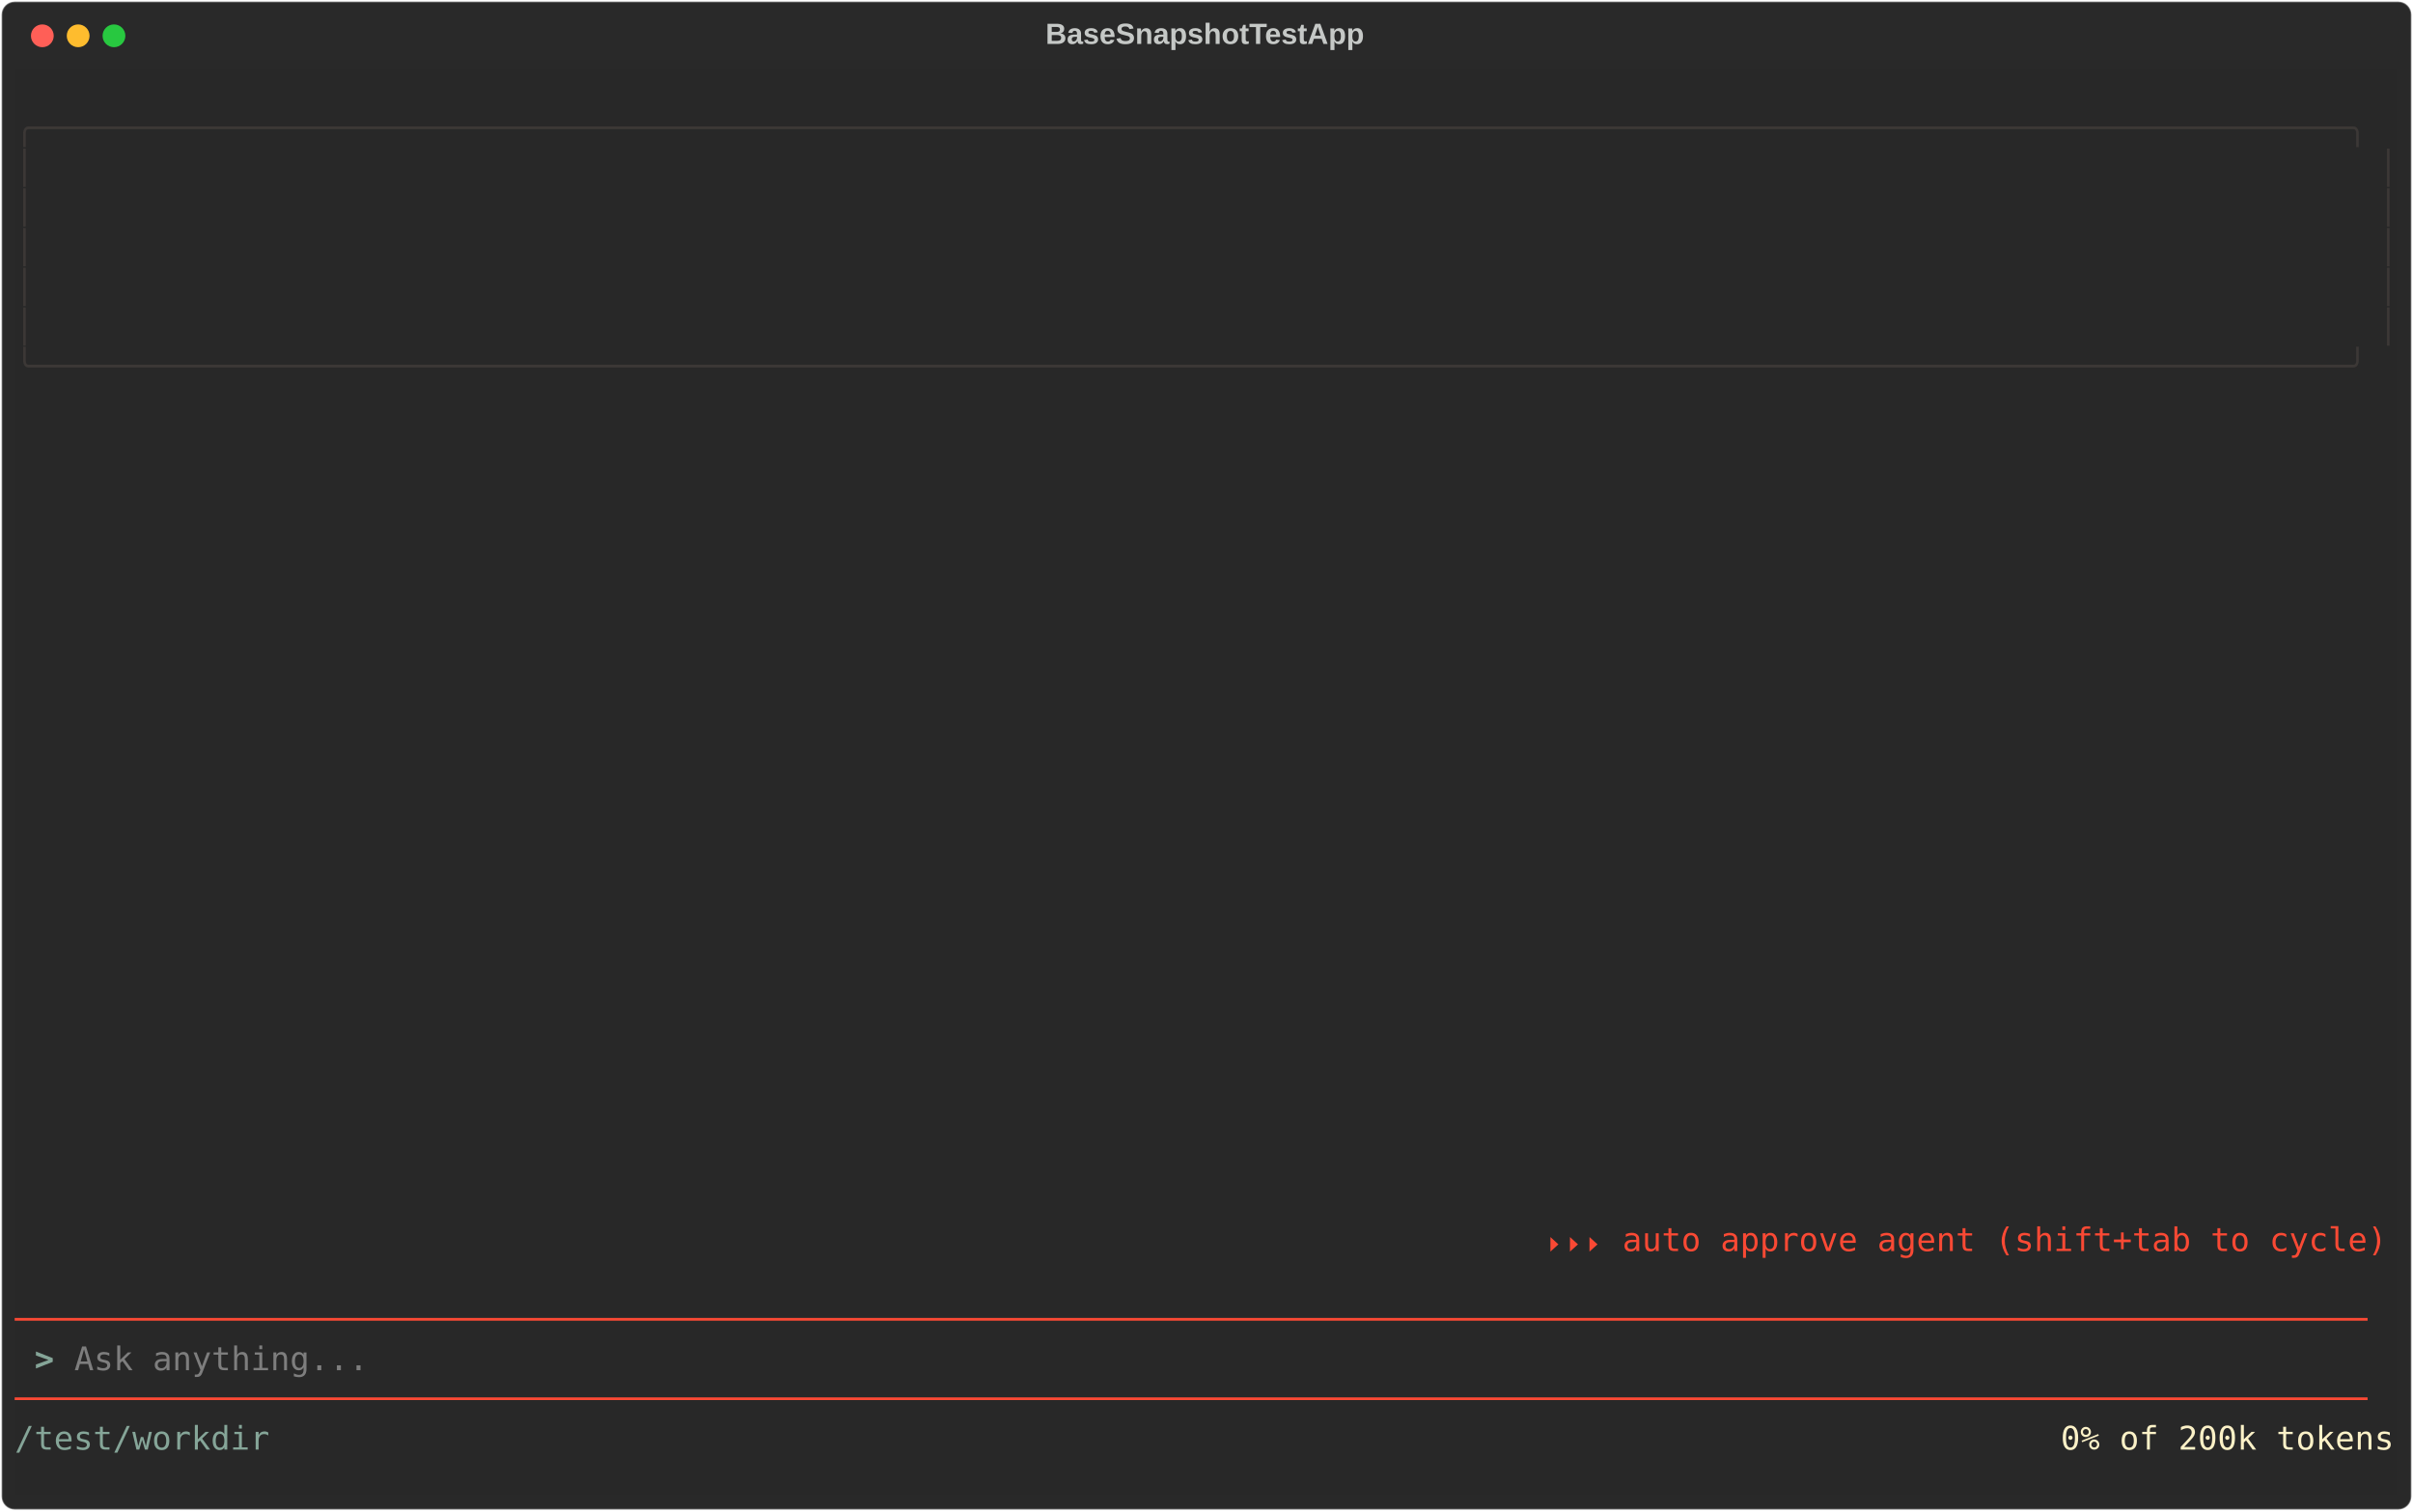
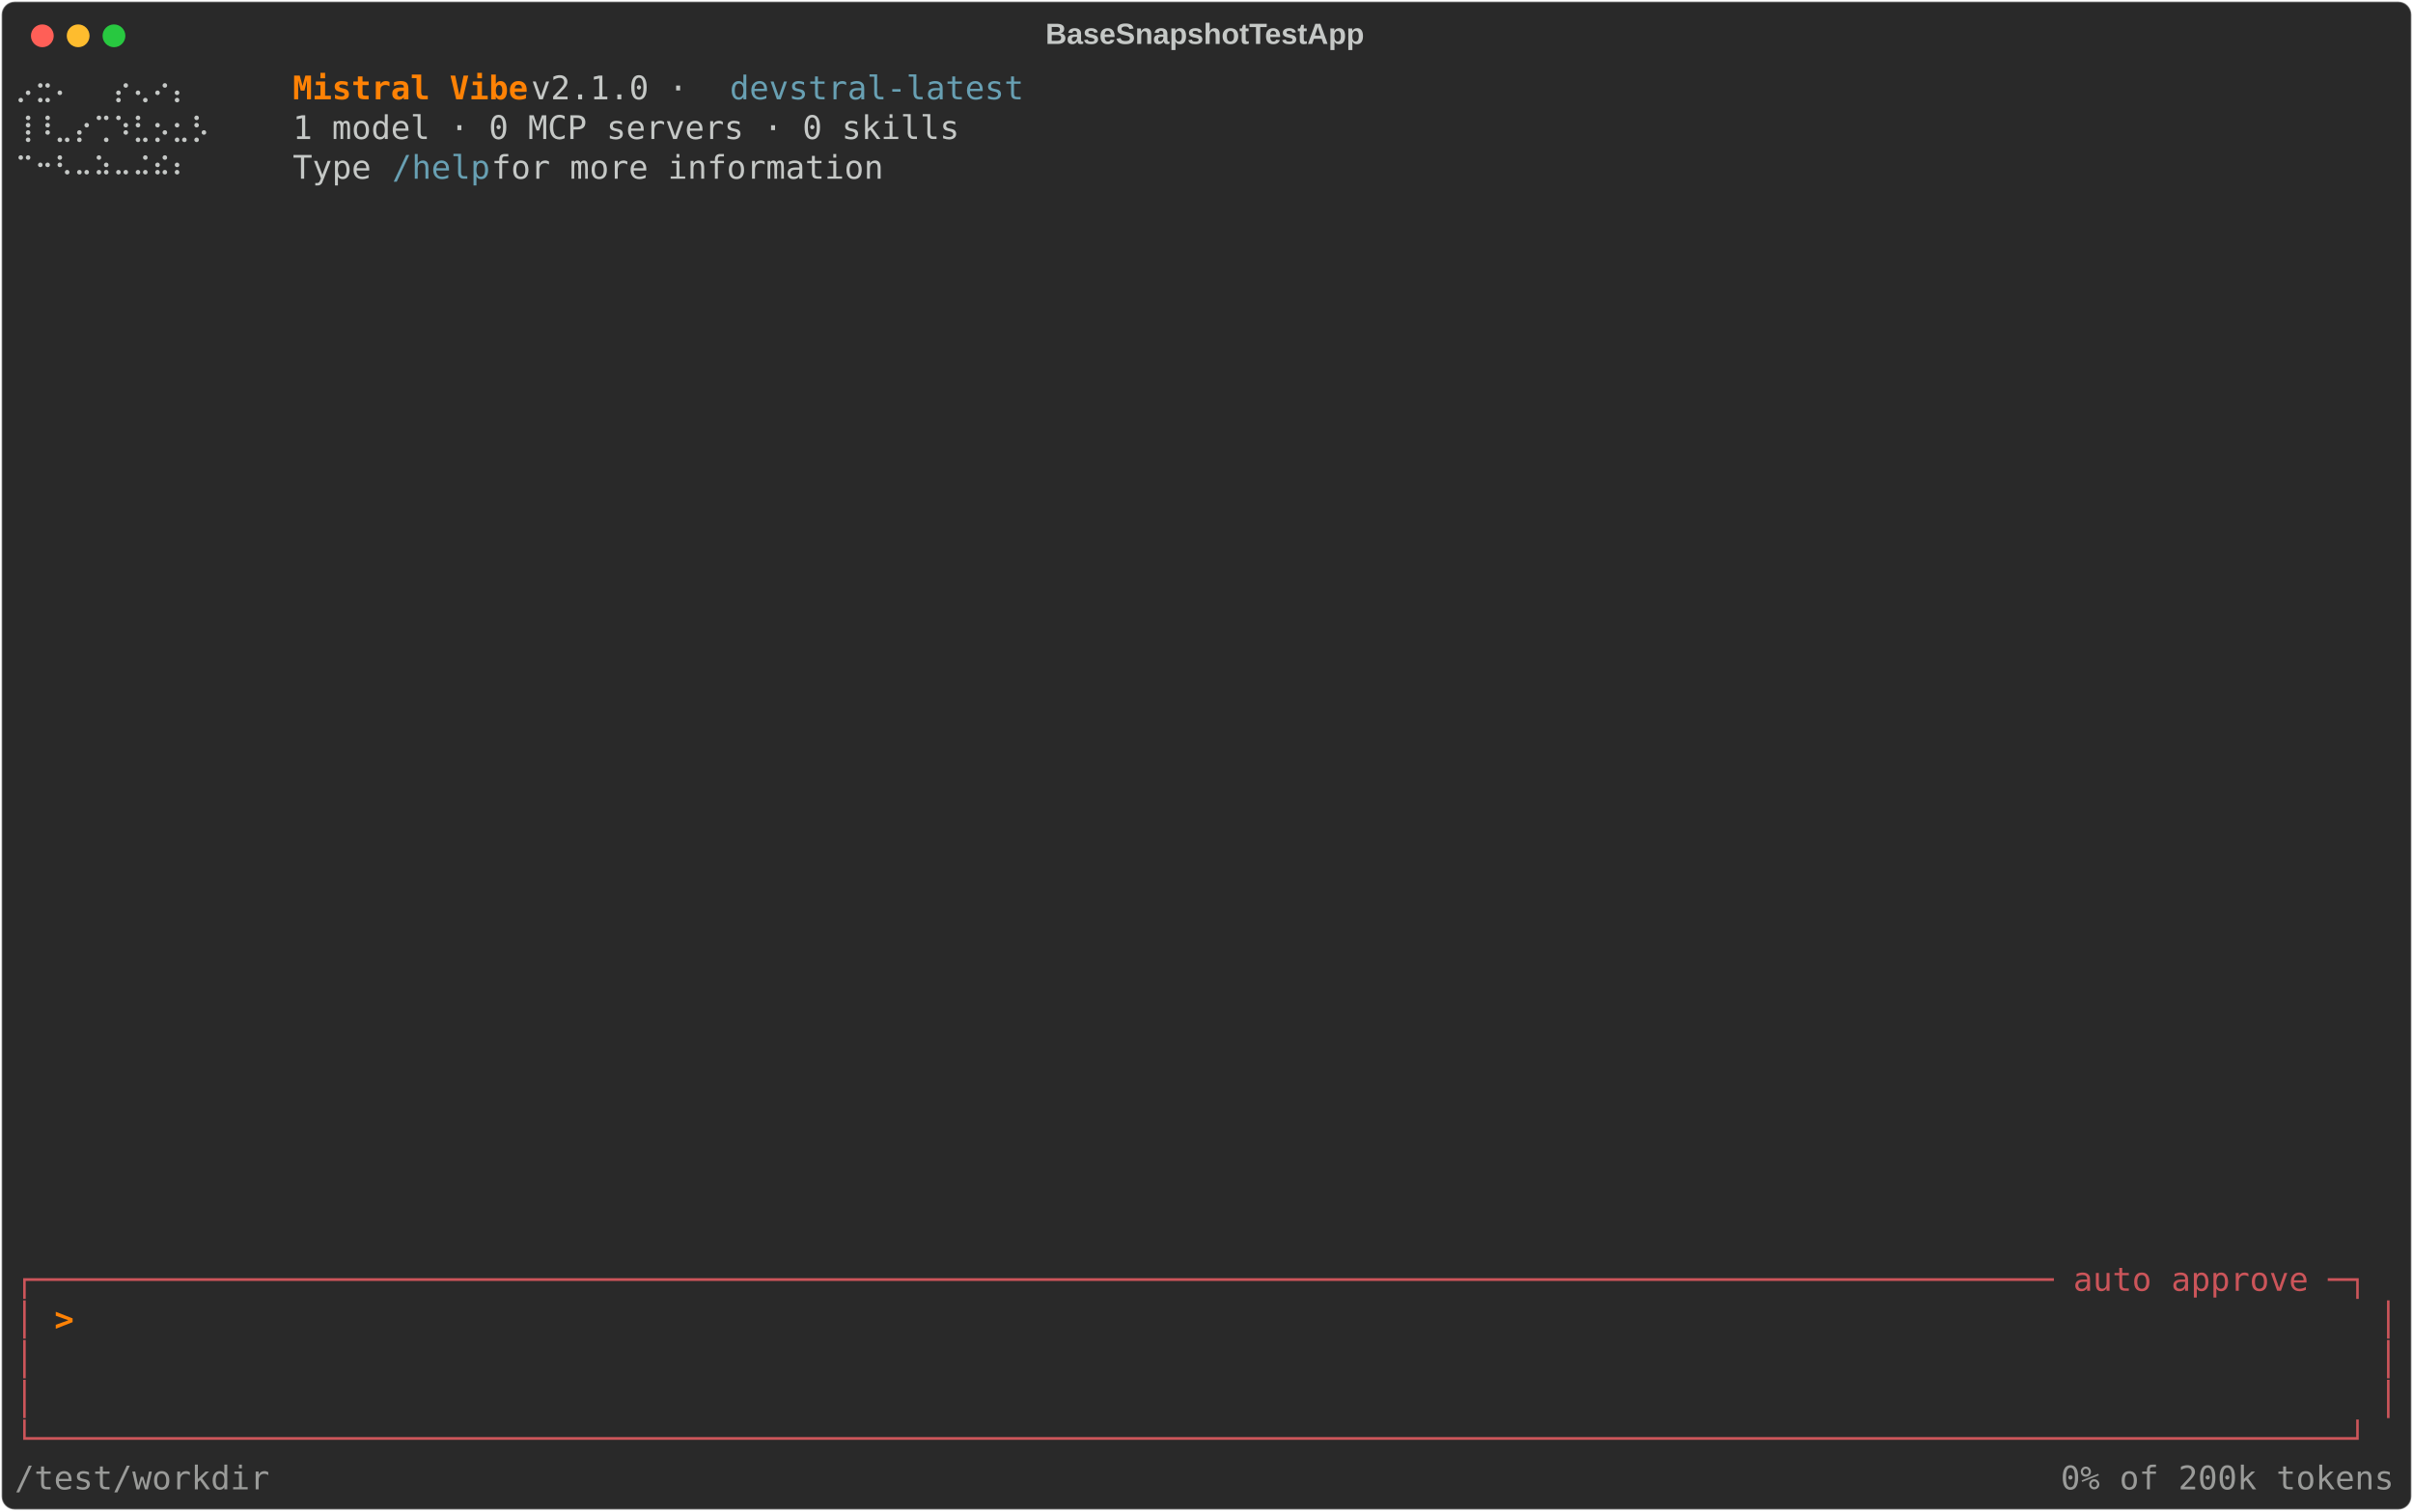
<svg xmlns="http://www.w3.org/2000/svg" class="rich-terminal" viewBox="0 0 1482 928.4">
  <style>

    @font-face {
        font-family: "Fira Code";
        src: local("FiraCode-Regular"),
                url("https://cdnjs.cloudflare.com/ajax/libs/firacode/6.2.0/woff2/FiraCode-Regular.woff2") format("woff2"),
                url("https://cdnjs.cloudflare.com/ajax/libs/firacode/6.2.0/woff/FiraCode-Regular.woff") format("woff");
        font-style: normal;
        font-weight: 400;
    }
    @font-face {
        font-family: "Fira Code";
        src: local("FiraCode-Bold"),
                url("https://cdnjs.cloudflare.com/ajax/libs/firacode/6.2.0/woff2/FiraCode-Bold.woff2") format("woff2"),
                url("https://cdnjs.cloudflare.com/ajax/libs/firacode/6.2.0/woff/FiraCode-Bold.woff") format("woff");
        font-style: bold;
        font-weight: 700;
    }

    .terminal-matrix {
        font-family: Fira Code, monospace;
        font-size: 20px;
        line-height: 24.4px;
        font-variant-east-asian: full-width;
    }

    .terminal-title {
        font-size: 18px;
        font-weight: bold;
        font-family: arial;
    }

    .terminal-r1 { fill: #c5c8c6 }
- .terminal-r2 { fill: #3c3836 }
- .terminal-r3 { fill: #fbf1c7 }
- .terminal-r4 { fill: #fa4934 }
- .terminal-r5 { fill: #85a598;font-weight: bold }
- .terminal-r6 { fill: #7e7e7e }
- .terminal-r7 { fill: #85a598 }
+ .terminal-r2 { fill: #ff8205;font-weight: bold }
+ .terminal-r3 { fill: #68a0b3 }
+ .terminal-r4 { fill: #cc555a }
+ .terminal-r5 { fill: #9a9b99 }
    </style>
  <defs>
    <clipPath id="terminal-clip-terminal">
      <rect x="0" y="0" width="1463.0" height="877.4" />
    </clipPath>
    <clipPath id="terminal-line-0">
      <rect x="0" y="1.5" width="1464" height="24.65" />
    </clipPath>
    <clipPath id="terminal-line-1">
      <rect x="0" y="25.9" width="1464" height="24.65" />
    </clipPath>
    <clipPath id="terminal-line-2">
      <rect x="0" y="50.3" width="1464" height="24.65" />
    </clipPath>
    <clipPath id="terminal-line-3">
      <rect x="0" y="74.7" width="1464" height="24.65" />
    </clipPath>
    <clipPath id="terminal-line-4">
      <rect x="0" y="99.1" width="1464" height="24.65" />
    </clipPath>
    <clipPath id="terminal-line-5">
      <rect x="0" y="123.5" width="1464" height="24.65" />
    </clipPath>
    <clipPath id="terminal-line-6">
      <rect x="0" y="147.9" width="1464" height="24.65" />
    </clipPath>
    <clipPath id="terminal-line-7">
      <rect x="0" y="172.3" width="1464" height="24.65" />
    </clipPath>
    <clipPath id="terminal-line-8">
      <rect x="0" y="196.7" width="1464" height="24.65" />
    </clipPath>
    <clipPath id="terminal-line-9">
      <rect x="0" y="221.1" width="1464" height="24.65" />
    </clipPath>
    <clipPath id="terminal-line-10">
      <rect x="0" y="245.5" width="1464" height="24.65" />
    </clipPath>
    <clipPath id="terminal-line-11">
      <rect x="0" y="269.9" width="1464" height="24.65" />
    </clipPath>
    <clipPath id="terminal-line-12">
      <rect x="0" y="294.3" width="1464" height="24.65" />
    </clipPath>
    <clipPath id="terminal-line-13">
      <rect x="0" y="318.7" width="1464" height="24.65" />
    </clipPath>
    <clipPath id="terminal-line-14">
      <rect x="0" y="343.1" width="1464" height="24.65" />
    </clipPath>
    <clipPath id="terminal-line-15">
      <rect x="0" y="367.5" width="1464" height="24.65" />
    </clipPath>
    <clipPath id="terminal-line-16">
      <rect x="0" y="391.9" width="1464" height="24.65" />
    </clipPath>
    <clipPath id="terminal-line-17">
      <rect x="0" y="416.3" width="1464" height="24.65" />
    </clipPath>
    <clipPath id="terminal-line-18">
      <rect x="0" y="440.7" width="1464" height="24.65" />
    </clipPath>
    <clipPath id="terminal-line-19">
      <rect x="0" y="465.1" width="1464" height="24.65" />
    </clipPath>
    <clipPath id="terminal-line-20">
      <rect x="0" y="489.5" width="1464" height="24.65" />
    </clipPath>
    <clipPath id="terminal-line-21">
      <rect x="0" y="513.9" width="1464" height="24.65" />
    </clipPath>
    <clipPath id="terminal-line-22">
      <rect x="0" y="538.3" width="1464" height="24.65" />
    </clipPath>
    <clipPath id="terminal-line-23">
      <rect x="0" y="562.7" width="1464" height="24.65" />
    </clipPath>
    <clipPath id="terminal-line-24">
      <rect x="0" y="587.1" width="1464" height="24.65" />
    </clipPath>
    <clipPath id="terminal-line-25">
      <rect x="0" y="611.5" width="1464" height="24.65" />
    </clipPath>
    <clipPath id="terminal-line-26">
      <rect x="0" y="635.9" width="1464" height="24.65" />
    </clipPath>
    <clipPath id="terminal-line-27">
      <rect x="0" y="660.3" width="1464" height="24.65" />
    </clipPath>
    <clipPath id="terminal-line-28">
      <rect x="0" y="684.7" width="1464" height="24.65" />
    </clipPath>
    <clipPath id="terminal-line-29">
      <rect x="0" y="709.1" width="1464" height="24.65" />
    </clipPath>
    <clipPath id="terminal-line-30">
      <rect x="0" y="733.5" width="1464" height="24.65" />
    </clipPath>
    <clipPath id="terminal-line-31">
      <rect x="0" y="757.9" width="1464" height="24.65" />
    </clipPath>
    <clipPath id="terminal-line-32">
      <rect x="0" y="782.3" width="1464" height="24.65" />
    </clipPath>
    <clipPath id="terminal-line-33">
      <rect x="0" y="806.7" width="1464" height="24.65" />
    </clipPath>
    <clipPath id="terminal-line-34">
      <rect x="0" y="831.1" width="1464" height="24.65" />
    </clipPath>
  </defs>
  <rect fill="#292929" stroke="rgba(255,255,255,0.35)" stroke-width="1" x="1" y="1" width="1480" height="926.4" rx="8" />
  <text class="terminal-title" fill="#c5c8c6" text-anchor="middle" x="740" y="27">BaseSnapshotTestApp</text>
  <g transform="translate(26,22)">
    <circle cx="0" cy="0" r="7" fill="#ff5f57" />
    <circle cx="22" cy="0" r="7" fill="#febc2e" />
    <circle cx="44" cy="0" r="7" fill="#28c840" />
  </g>
  <g transform="translate(9, 41)" clip-path="url(#terminal-clip-terminal)">
-     <rect fill="#282828" x="0" y="1.5" width="1464" height="24.65" shape-rendering="crispEdges" />
-     <rect fill="#282828" x="0" y="25.9" width="1464" height="24.65" shape-rendering="crispEdges" />
-     <rect fill="#282828" x="0" y="50.3" width="12.2" height="24.65" shape-rendering="crispEdges" />
-     <rect fill="#282828" x="12.2" y="50.3" width="1439.6" height="24.65" shape-rendering="crispEdges" />
-     <rect fill="#282828" x="1451.8" y="50.3" width="12.2" height="24.65" shape-rendering="crispEdges" />
-     <rect fill="#282828" x="0" y="74.7" width="12.2" height="24.65" shape-rendering="crispEdges" />
-     <rect fill="#282828" x="12.2" y="74.7" width="1439.6" height="24.65" shape-rendering="crispEdges" />
-     <rect fill="#282828" x="1451.8" y="74.7" width="12.2" height="24.65" shape-rendering="crispEdges" />
-     <rect fill="#282828" x="0" y="99.1" width="12.2" height="24.65" shape-rendering="crispEdges" />
-     <rect fill="#282828" x="12.2" y="99.1" width="707.6" height="24.65" shape-rendering="crispEdges" />
-     <rect fill="#282828" x="719.8" y="99.1" width="12.2" height="24.65" shape-rendering="crispEdges" />
-     <rect fill="#282828" x="732" y="99.1" width="719.8" height="24.65" shape-rendering="crispEdges" />
-     <rect fill="#282828" x="1451.8" y="99.1" width="12.2" height="24.65" shape-rendering="crispEdges" />
-     <rect fill="#282828" x="0" y="123.5" width="12.2" height="24.65" shape-rendering="crispEdges" />
-     <rect fill="#282828" x="12.2" y="123.5" width="1439.6" height="24.65" shape-rendering="crispEdges" />
-     <rect fill="#282828" x="1451.8" y="123.5" width="12.2" height="24.65" shape-rendering="crispEdges" />
-     <rect fill="#282828" x="0" y="147.9" width="12.2" height="24.65" shape-rendering="crispEdges" />
-     <rect fill="#282828" x="12.2" y="147.9" width="1439.6" height="24.65" shape-rendering="crispEdges" />
-     <rect fill="#282828" x="1451.8" y="147.9" width="12.2" height="24.65" shape-rendering="crispEdges" />
-     <rect fill="#282828" x="0" y="172.3" width="1464" height="24.65" shape-rendering="crispEdges" />
-     <rect fill="#282828" x="0" y="196.7" width="1464" height="24.65" shape-rendering="crispEdges" />
-     <rect fill="#282828" x="0" y="221.1" width="1464" height="24.65" shape-rendering="crispEdges" />
-     <rect fill="#282828" x="0" y="245.5" width="1464" height="24.65" shape-rendering="crispEdges" />
-     <rect fill="#282828" x="0" y="269.9" width="1464" height="24.65" shape-rendering="crispEdges" />
-     <rect fill="#282828" x="0" y="294.3" width="1464" height="24.65" shape-rendering="crispEdges" />
-     <rect fill="#282828" x="0" y="318.7" width="1464" height="24.65" shape-rendering="crispEdges" />
-     <rect fill="#282828" x="0" y="343.1" width="1464" height="24.65" shape-rendering="crispEdges" />
-     <rect fill="#282828" x="0" y="367.5" width="1464" height="24.65" shape-rendering="crispEdges" />
-     <rect fill="#282828" x="0" y="391.9" width="1464" height="24.65" shape-rendering="crispEdges" />
-     <rect fill="#282828" x="0" y="416.3" width="1464" height="24.65" shape-rendering="crispEdges" />
-     <rect fill="#282828" x="0" y="440.7" width="1464" height="24.65" shape-rendering="crispEdges" />
-     <rect fill="#282828" x="0" y="465.1" width="1464" height="24.65" shape-rendering="crispEdges" />
-     <rect fill="#282828" x="0" y="489.5" width="1464" height="24.65" shape-rendering="crispEdges" />
-     <rect fill="#282828" x="0" y="513.9" width="1464" height="24.65" shape-rendering="crispEdges" />
-     <rect fill="#282828" x="0" y="538.3" width="1464" height="24.65" shape-rendering="crispEdges" />
-     <rect fill="#282828" x="0" y="562.7" width="1464" height="24.65" shape-rendering="crispEdges" />
-     <rect fill="#282828" x="0" y="587.1" width="1464" height="24.65" shape-rendering="crispEdges" />
-     <rect fill="#282828" x="0" y="611.5" width="1464" height="24.65" shape-rendering="crispEdges" />
-     <rect fill="#282828" x="0" y="635.9" width="1464" height="24.65" shape-rendering="crispEdges" />
-     <rect fill="#282828" x="0" y="660.3" width="1464" height="24.65" shape-rendering="crispEdges" />
-     <rect fill="#282828" x="0" y="684.7" width="1464" height="24.65" shape-rendering="crispEdges" />
-     <rect fill="#282828" x="0" y="709.1" width="0" height="24.65" shape-rendering="crispEdges" />
-     <rect fill="#282828" x="0" y="709.1" width="939.4" height="24.65" shape-rendering="crispEdges" />
-     <rect fill="#282828" x="939.4" y="709.1" width="524.6" height="24.65" shape-rendering="crispEdges" />
-     <rect fill="#282828" x="0" y="733.5" width="0" height="24.65" shape-rendering="crispEdges" />
-     <rect fill="#282828" x="0" y="733.5" width="1464" height="24.65" shape-rendering="crispEdges" />
-     <rect fill="#282828" x="0" y="757.9" width="1464" height="24.65" shape-rendering="crispEdges" />
-     <rect fill="#282828" x="0" y="782.3" width="12.2" height="24.65" shape-rendering="crispEdges" />
-     <rect fill="#282828" x="12.2" y="782.3" width="12.2" height="24.65" shape-rendering="crispEdges" />
-     <rect fill="#282828" x="24.4" y="782.3" width="12.2" height="24.65" shape-rendering="crispEdges" />
-     <rect fill="#282828" x="36.6" y="782.3" width="183" height="24.65" shape-rendering="crispEdges" />
-     <rect fill="#282828" x="219.6" y="782.3" width="1244.4" height="24.65" shape-rendering="crispEdges" />
-     <rect fill="#282828" x="0" y="806.7" width="1464" height="24.65" shape-rendering="crispEdges" />
-     <rect fill="#282828" x="0" y="831.1" width="158.6" height="24.65" shape-rendering="crispEdges" />
-     <rect fill="#282828" x="158.6" y="831.1" width="0" height="24.65" shape-rendering="crispEdges" />
-     <rect fill="#282828" x="158.6" y="831.1" width="1098" height="24.65" shape-rendering="crispEdges" />
-     <rect fill="#282828" x="1256.6" y="831.1" width="207.4" height="24.65" shape-rendering="crispEdges" />
-     <rect fill="#282828" x="0" y="855.5" width="1464" height="24.65" shape-rendering="crispEdges" />
    <g class="terminal-matrix">
+       <text class="terminal-r1" x="0" y="20" textLength="134.2" clip-path="url(#terminal-line-0)">  ⡠⣒⠄  ⡔⢄⠔⡄</text>
+       <text class="terminal-r2" x="170.8" y="20" textLength="146.4" clip-path="url(#terminal-line-0)">Mistral Vibe</text>
+       <text class="terminal-r1" x="317.2" y="20" textLength="122" clip-path="url(#terminal-line-0)"> v2.1.0 · </text>
+       <text class="terminal-r3" x="439.2" y="20" textLength="183" clip-path="url(#terminal-line-0)">devstral-latest</text>
      <text class="terminal-r1" x="1464" y="20" textLength="12.2" clip-path="url(#terminal-line-0)">
</text>
-       <text class="terminal-r2" x="0" y="44.4" textLength="1464" clip-path="url(#terminal-line-1)">╭──────────────────────────────────────────────────────────────────────────────────────────────────────────────────────╮</text>
+       <text class="terminal-r1" x="0" y="44.4" textLength="134.2" clip-path="url(#terminal-line-1)"> ⢸⠸⣀⡔⢉⠱⣃⡢⣂⡣</text>
+       <text class="terminal-r1" x="170.8" y="44.4" textLength="414.8" clip-path="url(#terminal-line-1)">1 model · 0 MCP servers · 0 skills</text>
      <text class="terminal-r1" x="1464" y="44.4" textLength="12.2" clip-path="url(#terminal-line-1)">
</text>
-       <text class="terminal-r2" x="0" y="68.8" textLength="12.2" clip-path="url(#terminal-line-2)">│</text>
-       <text class="terminal-r2" x="1451.8" y="68.8" textLength="12.2" clip-path="url(#terminal-line-2)">│</text>
+       <text class="terminal-r1" x="0" y="68.8" textLength="134.2" clip-path="url(#terminal-line-2)">  ⠉⠒⠣⠤⠵⠤⠬⠮⠆</text>
+       <text class="terminal-r1" x="170.8" y="68.8" textLength="61" clip-path="url(#terminal-line-2)">Type </text>
+       <text class="terminal-r3" x="231.8" y="68.8" textLength="61" clip-path="url(#terminal-line-2)">/help</text>
+       <text class="terminal-r1" x="292.8" y="68.8" textLength="256.2" clip-path="url(#terminal-line-2)"> for more information</text>
      <text class="terminal-r1" x="1464" y="68.8" textLength="12.2" clip-path="url(#terminal-line-2)">
</text>
-       <text class="terminal-r2" x="0" y="93.2" textLength="12.2" clip-path="url(#terminal-line-3)">│</text>
-       <text class="terminal-r2" x="1451.8" y="93.2" textLength="12.2" clip-path="url(#terminal-line-3)">│</text>
      <text class="terminal-r1" x="1464" y="93.2" textLength="12.2" clip-path="url(#terminal-line-3)">
</text>
-       <text class="terminal-r2" x="0" y="117.6" textLength="12.2" clip-path="url(#terminal-line-4)">│</text>
-       <text class="terminal-r2" x="1451.8" y="117.6" textLength="12.2" clip-path="url(#terminal-line-4)">│</text>
      <text class="terminal-r1" x="1464" y="117.6" textLength="12.2" clip-path="url(#terminal-line-4)">
</text>
-       <text class="terminal-r2" x="0" y="142" textLength="12.2" clip-path="url(#terminal-line-5)">│</text>
-       <text class="terminal-r2" x="1451.8" y="142" textLength="12.2" clip-path="url(#terminal-line-5)">│</text>
      <text class="terminal-r1" x="1464" y="142" textLength="12.2" clip-path="url(#terminal-line-5)">
</text>
-       <text class="terminal-r2" x="0" y="166.4" textLength="12.2" clip-path="url(#terminal-line-6)">│</text>
-       <text class="terminal-r2" x="1451.8" y="166.4" textLength="12.2" clip-path="url(#terminal-line-6)">│</text>
      <text class="terminal-r1" x="1464" y="166.4" textLength="12.2" clip-path="url(#terminal-line-6)">
</text>
-       <text class="terminal-r2" x="0" y="190.8" textLength="1464" clip-path="url(#terminal-line-7)">╰──────────────────────────────────────────────────────────────────────────────────────────────────────────────────────╯</text>
      <text class="terminal-r1" x="1464" y="190.8" textLength="12.2" clip-path="url(#terminal-line-7)">
</text>
      <text class="terminal-r1" x="1464" y="215.2" textLength="12.2" clip-path="url(#terminal-line-8)">
</text>
      <text class="terminal-r1" x="1464" y="239.6" textLength="12.2" clip-path="url(#terminal-line-9)">
</text>
      <text class="terminal-r1" x="1464" y="264" textLength="12.2" clip-path="url(#terminal-line-10)">
</text>
      <text class="terminal-r1" x="1464" y="288.4" textLength="12.2" clip-path="url(#terminal-line-11)">
</text>
      <text class="terminal-r1" x="1464" y="312.8" textLength="12.2" clip-path="url(#terminal-line-12)">
</text>
      <text class="terminal-r1" x="1464" y="337.2" textLength="12.2" clip-path="url(#terminal-line-13)">
</text>
      <text class="terminal-r1" x="1464" y="361.6" textLength="12.2" clip-path="url(#terminal-line-14)">
</text>
      <text class="terminal-r1" x="1464" y="386" textLength="12.2" clip-path="url(#terminal-line-15)">
</text>
      <text class="terminal-r1" x="1464" y="410.4" textLength="12.2" clip-path="url(#terminal-line-16)">
</text>
      <text class="terminal-r1" x="1464" y="434.8" textLength="12.2" clip-path="url(#terminal-line-17)">
</text>
      <text class="terminal-r1" x="1464" y="459.2" textLength="12.2" clip-path="url(#terminal-line-18)">
</text>
      <text class="terminal-r1" x="1464" y="483.6" textLength="12.2" clip-path="url(#terminal-line-19)">
</text>
      <text class="terminal-r1" x="1464" y="508" textLength="12.2" clip-path="url(#terminal-line-20)">
</text>
      <text class="terminal-r1" x="1464" y="532.4" textLength="12.2" clip-path="url(#terminal-line-21)">
</text>
      <text class="terminal-r1" x="1464" y="556.8" textLength="12.2" clip-path="url(#terminal-line-22)">
</text>
      <text class="terminal-r1" x="1464" y="581.2" textLength="12.2" clip-path="url(#terminal-line-23)">
</text>
      <text class="terminal-r1" x="1464" y="605.6" textLength="12.2" clip-path="url(#terminal-line-24)">
</text>
      <text class="terminal-r1" x="1464" y="630" textLength="12.2" clip-path="url(#terminal-line-25)">
</text>
      <text class="terminal-r1" x="1464" y="654.4" textLength="12.2" clip-path="url(#terminal-line-26)">
</text>
      <text class="terminal-r1" x="1464" y="678.8" textLength="12.2" clip-path="url(#terminal-line-27)">
</text>
      <text class="terminal-r1" x="1464" y="703.2" textLength="12.2" clip-path="url(#terminal-line-28)">
</text>
-       <text class="terminal-r4" x="939.4" y="727.6" textLength="524.6" clip-path="url(#terminal-line-29)">⏵⏵⏵ auto approve agent (shift+tab to cycle)</text>
      <text class="terminal-r1" x="1464" y="727.6" textLength="12.2" clip-path="url(#terminal-line-29)">
</text>
+       <text class="terminal-r4" x="0" y="752" textLength="1464" clip-path="url(#terminal-line-30)">┌─────────────────────────────────────────────────────────────────────────────────────────────────────── auto approve ─┐</text>
      <text class="terminal-r1" x="1464" y="752" textLength="12.2" clip-path="url(#terminal-line-30)">
</text>
-       <text class="terminal-r4" x="0" y="776.4" textLength="1464" clip-path="url(#terminal-line-31)">────────────────────────────────────────────────────────────────────────────────────────────────────────────────────────</text>
+       <text class="terminal-r4" x="0" y="776.4" textLength="12.2" clip-path="url(#terminal-line-31)">│</text>
+       <text class="terminal-r2" x="24.4" y="776.4" textLength="12.2" clip-path="url(#terminal-line-31)">&gt;</text>
+       <text class="terminal-r4" x="1451.8" y="776.4" textLength="12.2" clip-path="url(#terminal-line-31)">│</text>
      <text class="terminal-r1" x="1464" y="776.4" textLength="12.2" clip-path="url(#terminal-line-31)">
</text>
-       <text class="terminal-r5" x="12.2" y="800.8" textLength="12.2" clip-path="url(#terminal-line-32)">&gt;</text>
-       <text class="terminal-r6" x="36.6" y="800.8" textLength="183" clip-path="url(#terminal-line-32)">Ask anything...</text>
+       <text class="terminal-r4" x="0" y="800.8" textLength="12.2" clip-path="url(#terminal-line-32)">│</text>
+       <text class="terminal-r4" x="1451.8" y="800.8" textLength="12.2" clip-path="url(#terminal-line-32)">│</text>
      <text class="terminal-r1" x="1464" y="800.8" textLength="12.2" clip-path="url(#terminal-line-32)">
</text>
-       <text class="terminal-r4" x="0" y="825.2" textLength="1464" clip-path="url(#terminal-line-33)">────────────────────────────────────────────────────────────────────────────────────────────────────────────────────────</text>
+       <text class="terminal-r4" x="0" y="825.2" textLength="12.2" clip-path="url(#terminal-line-33)">│</text>
+       <text class="terminal-r4" x="1451.8" y="825.2" textLength="12.2" clip-path="url(#terminal-line-33)">│</text>
      <text class="terminal-r1" x="1464" y="825.2" textLength="12.2" clip-path="url(#terminal-line-33)">
</text>
-       <text class="terminal-r7" x="0" y="849.6" textLength="158.6" clip-path="url(#terminal-line-34)">/test/workdir</text>
-       <text class="terminal-r3" x="1256.6" y="849.6" textLength="207.4" clip-path="url(#terminal-line-34)">0% of 200k tokens</text>
+       <text class="terminal-r4" x="0" y="849.6" textLength="1464" clip-path="url(#terminal-line-34)">└──────────────────────────────────────────────────────────────────────────────────────────────────────────────────────┘</text>
      <text class="terminal-r1" x="1464" y="849.6" textLength="12.2" clip-path="url(#terminal-line-34)">
</text>
+       <text class="terminal-r5" x="0" y="874" textLength="158.6" clip-path="url(#terminal-line-35)">/test/workdir</text>
+       <text class="terminal-r5" x="1256.6" y="874" textLength="207.4" clip-path="url(#terminal-line-35)">0% of 200k tokens</text>
    </g>
  </g>
</svg>
